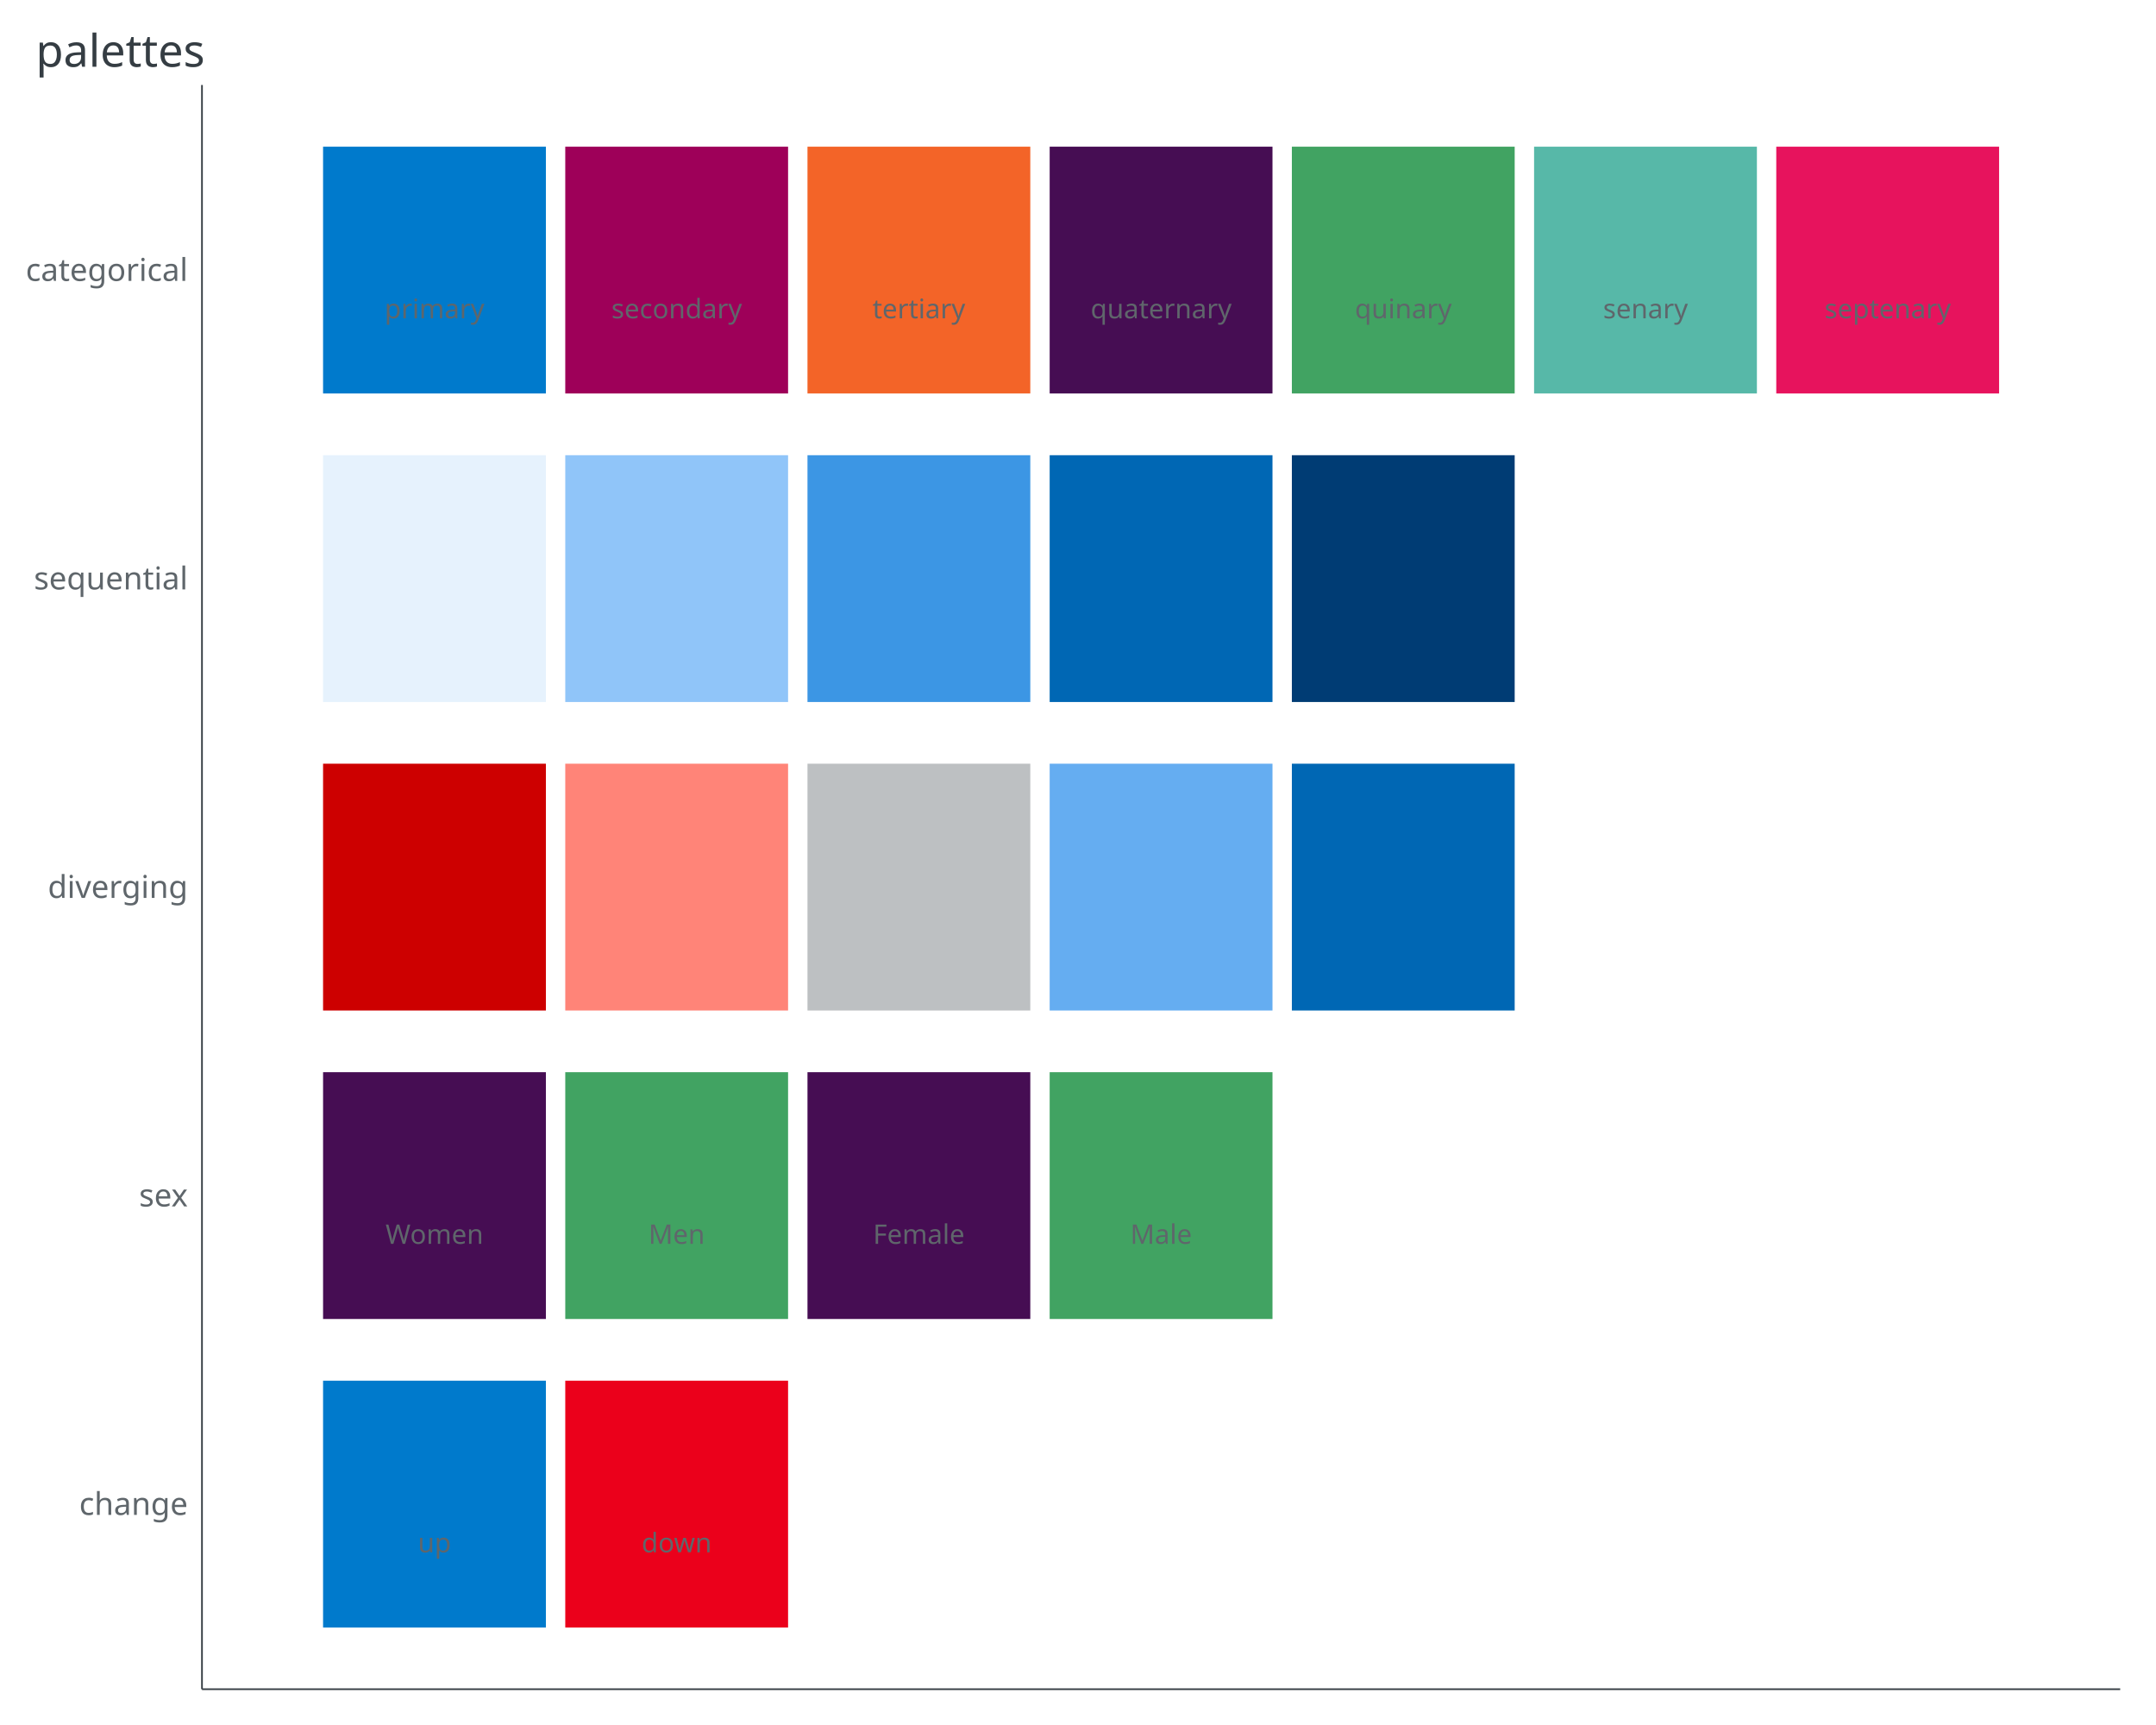
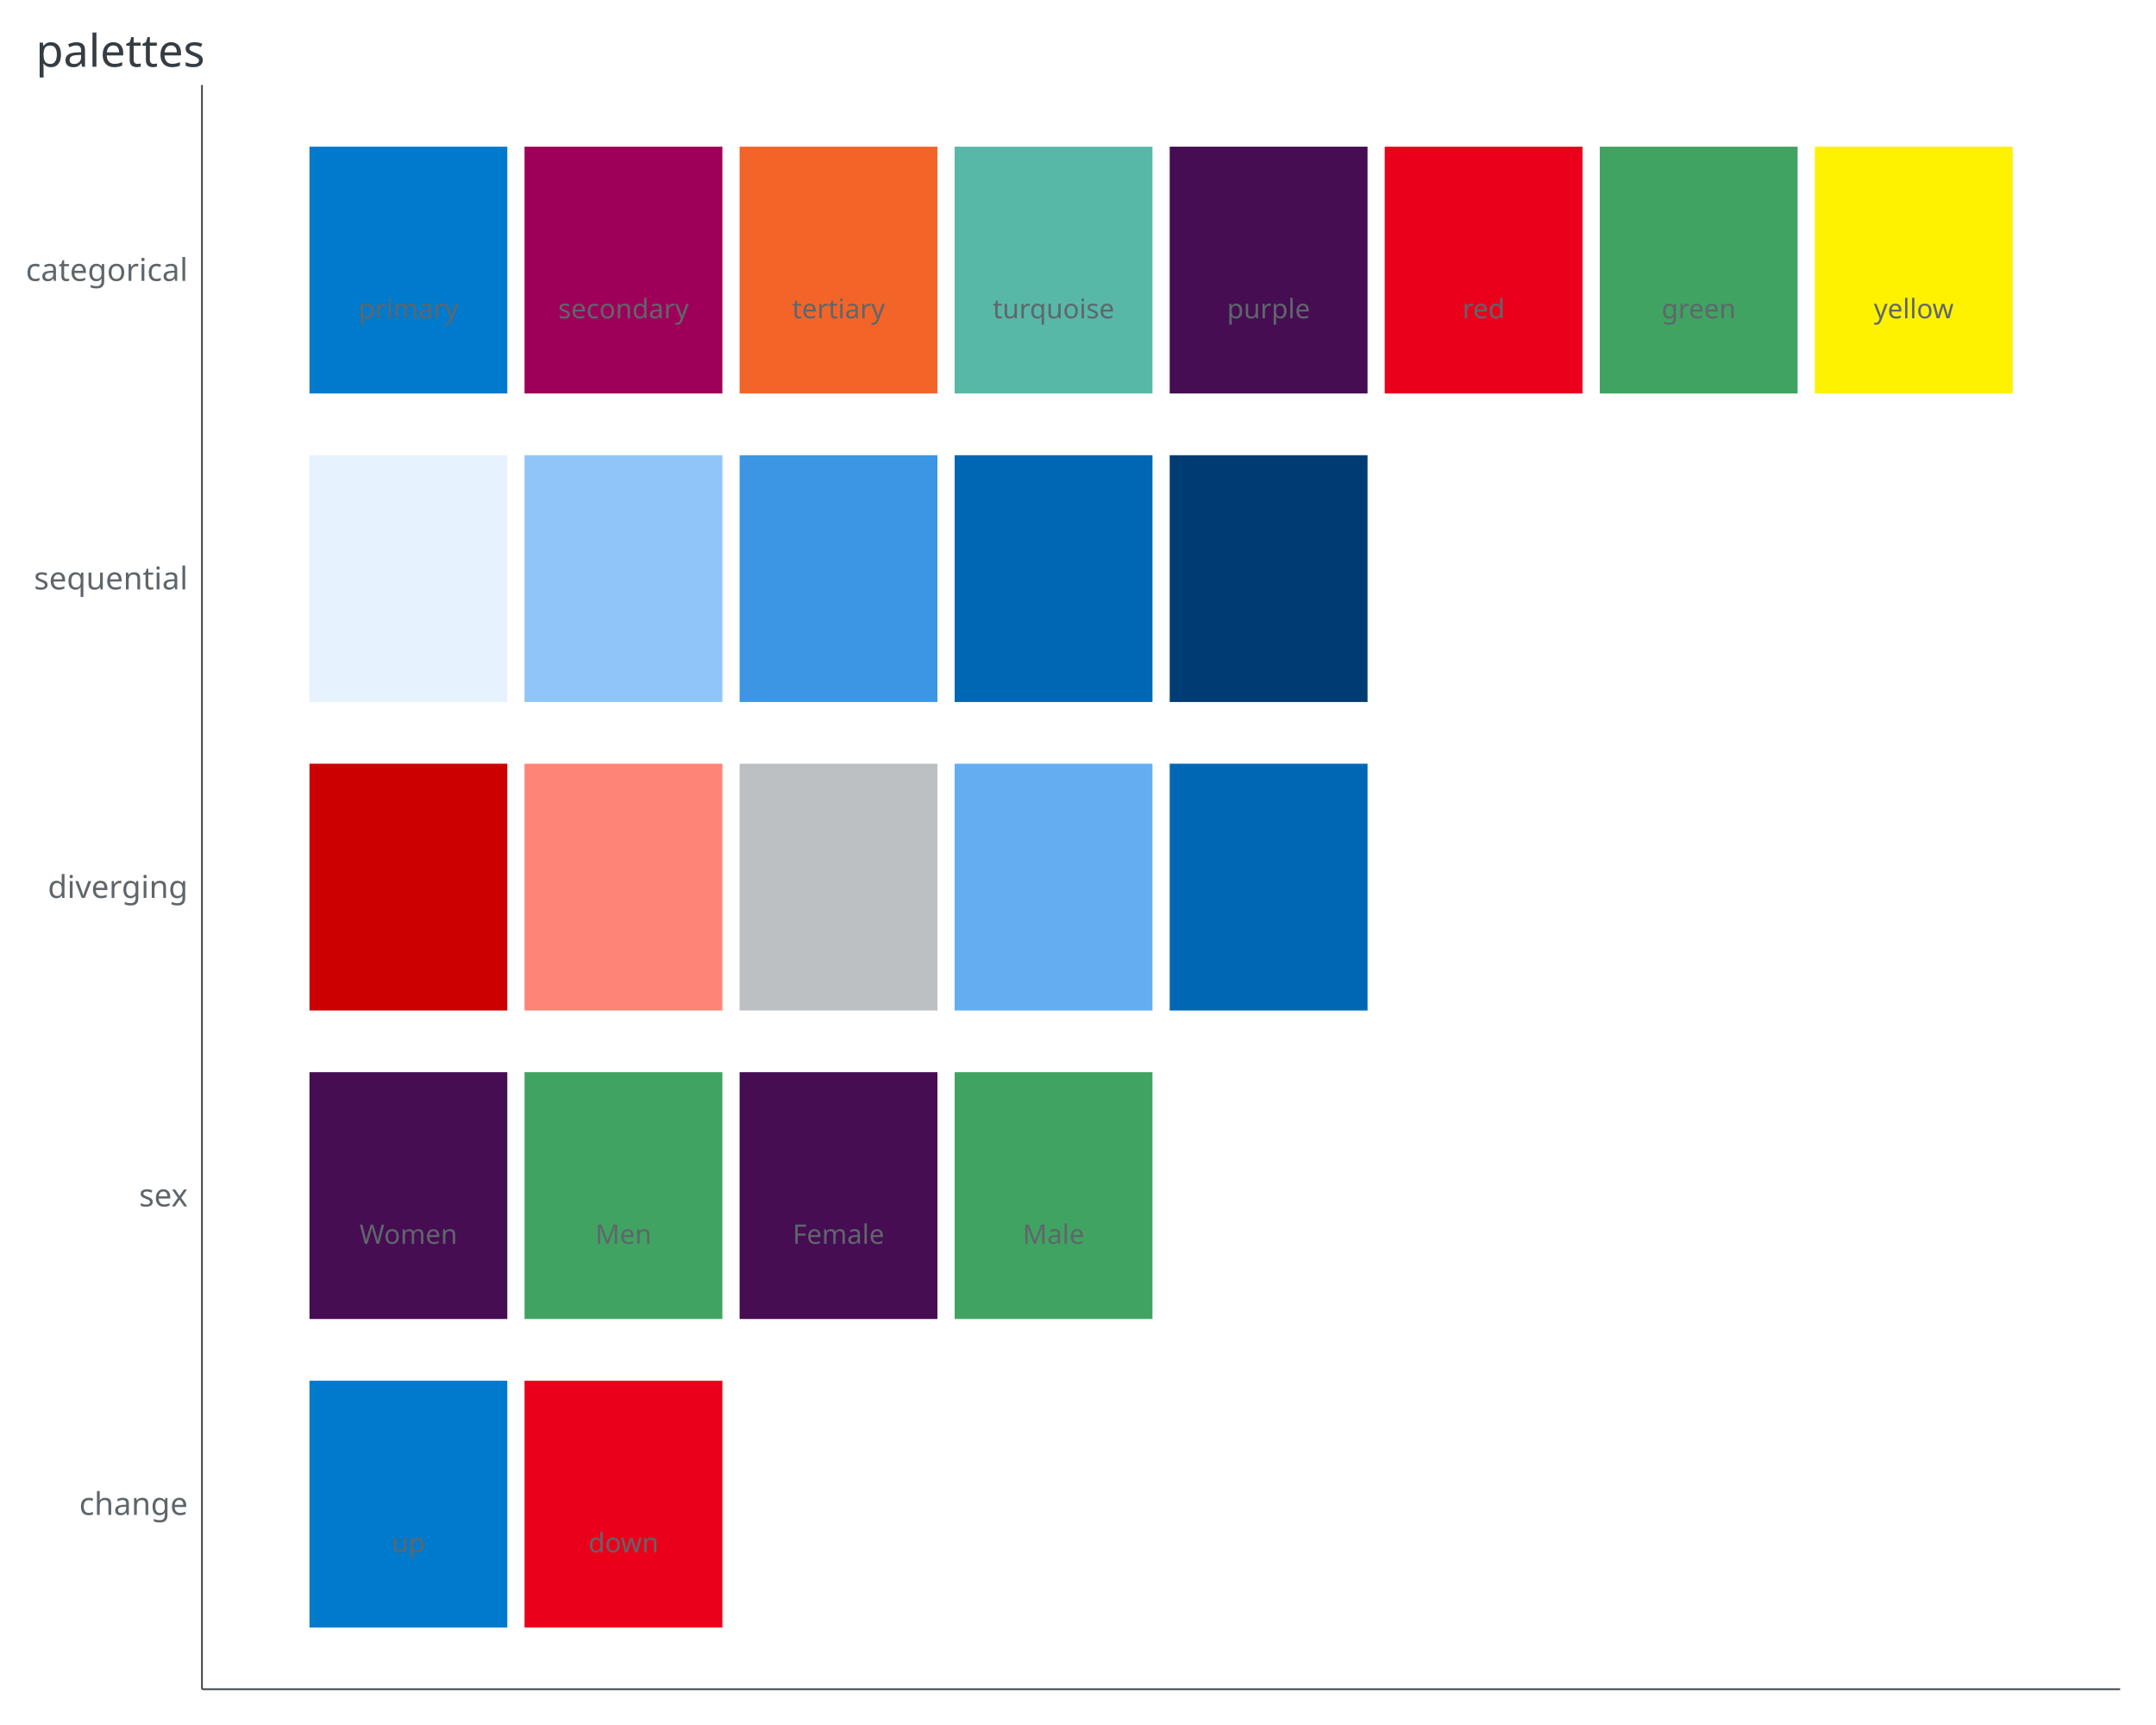
<svg xmlns="http://www.w3.org/2000/svg" class="svglite" data-engine-version="2.0" width="720.00pt" height="576.00pt" viewBox="0 0 720.00 576.00">
  <defs>
    <style type="text/css">
    .svglite line, .svglite polyline, .svglite polygon, .svglite path, .svglite rect, .svglite circle {
      fill: none;
      stroke: #000000;
      stroke-linecap: round;
      stroke-linejoin: round;
      stroke-miterlimit: 10.00;
    }
  </style>
  </defs>
  <rect width="100%" height="100%" style="stroke: none; fill: #FFFFFF;" />
  <defs>
    <clipPath id="cpMC4wMHw3MjAuMDB8MC4wMHw1NzYuMDA=">
      <rect x="0.00" y="0.00" width="720.00" height="576.00" />
    </clipPath>
  </defs>
  <g clip-path="url(#cpMC4wMHw3MjAuMDB8MC4wMHw1NzYuMDA=)">
    <rect x="0.00" y="0.00" width="720.00" height="576.00" style="stroke-width: 1.02; stroke: none; fill: #FFFFFF;" />
  </g>
  <defs>
    <clipPath id="cpNjcuNDV8NzA4LjA0fDI4LjM4fDU2NC4wNA==">
      <rect x="67.45" y="28.38" width="640.60" height="535.66" />
    </clipPath>
  </defs>
  <g clip-path="url(#cpNjcuNDV8NzA4LjA0fDI4LjM4fDU2NC4wNA==)">
    <rect x="67.45" y="28.38" width="640.60" height="535.66" style="stroke-width: 1.02; stroke: none; fill: #FFFFFF;" />
-     <rect x="107.89" y="48.98" width="74.41" height="82.41" style="stroke-width: 0.23; stroke: none; stroke-linecap: butt; stroke-linejoin: miter; fill: #007ACC;" />
-     <rect x="188.77" y="48.98" width="74.41" height="82.41" style="stroke-width: 0.23; stroke: none; stroke-linecap: butt; stroke-linejoin: miter; fill: #9E0059;" />
-     <rect x="269.66" y="48.98" width="74.41" height="82.41" style="stroke-width: 0.23; stroke: none; stroke-linecap: butt; stroke-linejoin: miter; fill: #F36428;" />
-     <rect x="350.54" y="48.98" width="74.41" height="82.41" style="stroke-width: 0.23; stroke: none; stroke-linecap: butt; stroke-linejoin: miter; fill: #460D53;" />
-     <rect x="431.42" y="48.98" width="74.41" height="82.41" style="stroke-width: 0.23; stroke: none; stroke-linecap: butt; stroke-linejoin: miter; fill: #41A362;" />
-     <rect x="512.31" y="48.98" width="74.41" height="82.41" style="stroke-width: 0.23; stroke: none; stroke-linecap: butt; stroke-linejoin: miter; fill: #57B8A8;" />
-     <rect x="593.19" y="48.98" width="74.41" height="82.41" style="stroke-width: 0.23; stroke: none; stroke-linecap: butt; stroke-linejoin: miter; fill: #E7135D;" />
-     <rect x="107.89" y="152.00" width="74.41" height="82.41" style="stroke-width: 0.23; stroke: none; stroke-linecap: butt; stroke-linejoin: miter; fill: #E6F2FD;" />
-     <rect x="188.77" y="152.00" width="74.41" height="82.41" style="stroke-width: 0.23; stroke: none; stroke-linecap: butt; stroke-linejoin: miter; fill: #90C5F9;" />
-     <rect x="269.66" y="152.00" width="74.41" height="82.41" style="stroke-width: 0.23; stroke: none; stroke-linecap: butt; stroke-linejoin: miter; fill: #3C96E4;" />
-     <rect x="350.54" y="152.00" width="74.41" height="82.41" style="stroke-width: 0.23; stroke: none; stroke-linecap: butt; stroke-linejoin: miter; fill: #0067B4;" />
-     <rect x="431.42" y="152.00" width="74.41" height="82.41" style="stroke-width: 0.23; stroke: none; stroke-linecap: butt; stroke-linejoin: miter; fill: #003C74;" />
-     <rect x="107.89" y="255.01" width="74.41" height="82.41" style="stroke-width: 0.23; stroke: none; stroke-linecap: butt; stroke-linejoin: miter; fill: #CD0000;" />
-     <rect x="188.77" y="255.01" width="74.41" height="82.41" style="stroke-width: 0.23; stroke: none; stroke-linecap: butt; stroke-linejoin: miter; fill: #FF8478;" />
-     <rect x="269.66" y="255.01" width="74.41" height="82.41" style="stroke-width: 0.23; stroke: none; stroke-linecap: butt; stroke-linejoin: miter; fill: #BDC0C2;" />
-     <rect x="350.54" y="255.01" width="74.41" height="82.41" style="stroke-width: 0.23; stroke: none; stroke-linecap: butt; stroke-linejoin: miter; fill: #65ADF1;" />
-     <rect x="431.42" y="255.01" width="74.41" height="82.41" style="stroke-width: 0.23; stroke: none; stroke-linecap: butt; stroke-linejoin: miter; fill: #0067B4;" />
-     <rect x="107.89" y="358.02" width="74.41" height="82.41" style="stroke-width: 0.23; stroke: none; stroke-linecap: butt; stroke-linejoin: miter; fill: #460D53;" />
-     <rect x="188.77" y="358.02" width="74.41" height="82.41" style="stroke-width: 0.23; stroke: none; stroke-linecap: butt; stroke-linejoin: miter; fill: #41A362;" />
-     <rect x="269.66" y="358.02" width="74.41" height="82.41" style="stroke-width: 0.23; stroke: none; stroke-linecap: butt; stroke-linejoin: miter; fill: #460D53;" />
-     <rect x="350.54" y="358.02" width="74.41" height="82.41" style="stroke-width: 0.23; stroke: none; stroke-linecap: butt; stroke-linejoin: miter; fill: #41A362;" />
-     <rect x="107.89" y="461.03" width="74.41" height="82.41" style="stroke-width: 0.23; stroke: none; stroke-linecap: butt; stroke-linejoin: miter; fill: #007ACC;" />
-     <rect x="188.77" y="461.03" width="74.41" height="82.41" style="stroke-width: 0.23; stroke: none; stroke-linecap: butt; stroke-linejoin: miter; fill: #EB001B;" />
-     <text x="145.10" y="106.29" text-anchor="middle" style="font-size: 9.00px; fill: #5F666B; font-family: sans;" textLength="30.01px" lengthAdjust="spacingAndGlyphs">primary</text>
-     <text x="225.98" y="106.29" text-anchor="middle" style="font-size: 9.00px; fill: #5F666B; font-family: sans;" textLength="41.54px" lengthAdjust="spacingAndGlyphs">secondary</text>
-     <text x="306.86" y="106.29" text-anchor="middle" style="font-size: 9.00px; fill: #5F666B; font-family: sans;" textLength="27.51px" lengthAdjust="spacingAndGlyphs">tertiary</text>
-     <text x="387.75" y="106.29" text-anchor="middle" style="font-size: 9.00px; fill: #5F666B; font-family: sans;" textLength="43.03px" lengthAdjust="spacingAndGlyphs">quaternary</text>
-     <text x="468.63" y="106.29" text-anchor="middle" style="font-size: 9.00px; fill: #5F666B; font-family: sans;" textLength="29.52px" lengthAdjust="spacingAndGlyphs">quinary</text>
-     <text x="549.51" y="106.29" text-anchor="middle" style="font-size: 9.00px; fill: #5F666B; font-family: sans;" textLength="27.02px" lengthAdjust="spacingAndGlyphs">senary</text>
-     <text x="630.40" y="106.29" text-anchor="middle" style="font-size: 9.00px; fill: #5F666B; font-family: sans;" textLength="39.53px" lengthAdjust="spacingAndGlyphs">septenary</text>
-     <text x="145.10" y="415.33" text-anchor="middle" style="font-size: 9.00px; fill: #5F666B; font-family: sans;" textLength="31.01px" lengthAdjust="spacingAndGlyphs">Women</text>
-     <text x="225.98" y="415.33" text-anchor="middle" style="font-size: 9.00px; fill: #5F666B; font-family: sans;" textLength="17.51px" lengthAdjust="spacingAndGlyphs">Men</text>
-     <text x="306.86" y="415.33" text-anchor="middle" style="font-size: 9.00px; fill: #5F666B; font-family: sans;" textLength="30.01px" lengthAdjust="spacingAndGlyphs">Female</text>
-     <text x="387.75" y="415.33" text-anchor="middle" style="font-size: 9.00px; fill: #5F666B; font-family: sans;" textLength="19.51px" lengthAdjust="spacingAndGlyphs">Male</text>
-     <text x="145.10" y="518.34" text-anchor="middle" style="font-size: 9.00px; fill: #5F666B; font-family: sans;" textLength="10.01px" lengthAdjust="spacingAndGlyphs">up</text>
-     <text x="225.98" y="518.34" text-anchor="middle" style="font-size: 9.00px; fill: #5F666B; font-family: sans;" textLength="21.52px" lengthAdjust="spacingAndGlyphs">down</text>
+     <rect x="103.35" y="48.98" width="66.07" height="82.41" style="stroke-width: 0.23; stroke: none; stroke-linecap: butt; stroke-linejoin: miter; fill: #007ACC;" />
+     <rect x="175.17" y="48.98" width="66.07" height="82.41" style="stroke-width: 0.23; stroke: none; stroke-linecap: butt; stroke-linejoin: miter; fill: #9E0059;" />
+     <rect x="246.99" y="48.98" width="66.07" height="82.41" style="stroke-width: 0.23; stroke: none; stroke-linecap: butt; stroke-linejoin: miter; fill: #F36428;" />
+     <rect x="318.80" y="48.98" width="66.07" height="82.41" style="stroke-width: 0.23; stroke: none; stroke-linecap: butt; stroke-linejoin: miter; fill: #57B8A8;" />
+     <rect x="390.62" y="48.98" width="66.07" height="82.41" style="stroke-width: 0.23; stroke: none; stroke-linecap: butt; stroke-linejoin: miter; fill: #460D53;" />
+     <rect x="462.43" y="48.98" width="66.07" height="82.41" style="stroke-width: 0.23; stroke: none; stroke-linecap: butt; stroke-linejoin: miter; fill: #EB001B;" />
+     <rect x="534.25" y="48.98" width="66.07" height="82.41" style="stroke-width: 0.23; stroke: none; stroke-linecap: butt; stroke-linejoin: miter; fill: #41A362;" />
+     <rect x="606.07" y="48.98" width="66.07" height="82.41" style="stroke-width: 0.23; stroke: none; stroke-linecap: butt; stroke-linejoin: miter; fill: #FFF200;" />
+     <rect x="103.35" y="152.00" width="66.07" height="82.41" style="stroke-width: 0.23; stroke: none; stroke-linecap: butt; stroke-linejoin: miter; fill: #E6F2FD;" />
+     <rect x="175.17" y="152.00" width="66.07" height="82.41" style="stroke-width: 0.23; stroke: none; stroke-linecap: butt; stroke-linejoin: miter; fill: #90C5F9;" />
+     <rect x="246.99" y="152.00" width="66.07" height="82.41" style="stroke-width: 0.23; stroke: none; stroke-linecap: butt; stroke-linejoin: miter; fill: #3C96E4;" />
+     <rect x="318.80" y="152.00" width="66.07" height="82.41" style="stroke-width: 0.23; stroke: none; stroke-linecap: butt; stroke-linejoin: miter; fill: #0067B4;" />
+     <rect x="390.62" y="152.00" width="66.07" height="82.41" style="stroke-width: 0.23; stroke: none; stroke-linecap: butt; stroke-linejoin: miter; fill: #003C74;" />
+     <rect x="103.35" y="255.01" width="66.07" height="82.41" style="stroke-width: 0.23; stroke: none; stroke-linecap: butt; stroke-linejoin: miter; fill: #CD0000;" />
+     <rect x="175.17" y="255.01" width="66.07" height="82.41" style="stroke-width: 0.23; stroke: none; stroke-linecap: butt; stroke-linejoin: miter; fill: #FF8478;" />
+     <rect x="246.99" y="255.01" width="66.07" height="82.41" style="stroke-width: 0.23; stroke: none; stroke-linecap: butt; stroke-linejoin: miter; fill: #BDC0C2;" />
+     <rect x="318.80" y="255.01" width="66.07" height="82.41" style="stroke-width: 0.23; stroke: none; stroke-linecap: butt; stroke-linejoin: miter; fill: #65ADF1;" />
+     <rect x="390.62" y="255.01" width="66.07" height="82.41" style="stroke-width: 0.23; stroke: none; stroke-linecap: butt; stroke-linejoin: miter; fill: #0067B4;" />
+     <rect x="103.35" y="358.02" width="66.07" height="82.41" style="stroke-width: 0.23; stroke: none; stroke-linecap: butt; stroke-linejoin: miter; fill: #460D53;" />
+     <rect x="175.17" y="358.02" width="66.07" height="82.41" style="stroke-width: 0.23; stroke: none; stroke-linecap: butt; stroke-linejoin: miter; fill: #41A362;" />
+     <rect x="246.99" y="358.02" width="66.07" height="82.41" style="stroke-width: 0.23; stroke: none; stroke-linecap: butt; stroke-linejoin: miter; fill: #460D53;" />
+     <rect x="318.80" y="358.02" width="66.07" height="82.41" style="stroke-width: 0.23; stroke: none; stroke-linecap: butt; stroke-linejoin: miter; fill: #41A362;" />
+     <rect x="103.35" y="461.03" width="66.07" height="82.41" style="stroke-width: 0.23; stroke: none; stroke-linecap: butt; stroke-linejoin: miter; fill: #007ACC;" />
+     <rect x="175.17" y="461.03" width="66.07" height="82.41" style="stroke-width: 0.23; stroke: none; stroke-linecap: butt; stroke-linejoin: miter; fill: #EB001B;" />
+     <text x="136.39" y="106.29" text-anchor="middle" style="font-size: 9.00px; fill: #5F666B; font-family: sans;" textLength="30.01px" lengthAdjust="spacingAndGlyphs">primary</text>
+     <text x="208.21" y="106.29" text-anchor="middle" style="font-size: 9.00px; fill: #5F666B; font-family: sans;" textLength="41.54px" lengthAdjust="spacingAndGlyphs">secondary</text>
+     <text x="280.02" y="106.29" text-anchor="middle" style="font-size: 9.00px; fill: #5F666B; font-family: sans;" textLength="27.51px" lengthAdjust="spacingAndGlyphs">tertiary</text>
+     <text x="351.84" y="106.29" text-anchor="middle" style="font-size: 9.00px; fill: #5F666B; font-family: sans;" textLength="37.03px" lengthAdjust="spacingAndGlyphs">turquoise</text>
+     <text x="423.65" y="106.29" text-anchor="middle" style="font-size: 9.00px; fill: #5F666B; font-family: sans;" textLength="25.02px" lengthAdjust="spacingAndGlyphs">purple</text>
+     <text x="495.47" y="106.29" text-anchor="middle" style="font-size: 9.00px; fill: #5F666B; font-family: sans;" textLength="13.01px" lengthAdjust="spacingAndGlyphs">red</text>
+     <text x="567.29" y="106.29" text-anchor="middle" style="font-size: 9.00px; fill: #5F666B; font-family: sans;" textLength="23.02px" lengthAdjust="spacingAndGlyphs">green</text>
+     <text x="639.10" y="106.29" text-anchor="middle" style="font-size: 9.00px; fill: #5F666B; font-family: sans;" textLength="25.01px" lengthAdjust="spacingAndGlyphs">yellow</text>
+     <text x="136.39" y="415.33" text-anchor="middle" style="font-size: 9.00px; fill: #5F666B; font-family: sans;" textLength="31.01px" lengthAdjust="spacingAndGlyphs">Women</text>
+     <text x="208.21" y="415.33" text-anchor="middle" style="font-size: 9.00px; fill: #5F666B; font-family: sans;" textLength="17.51px" lengthAdjust="spacingAndGlyphs">Men</text>
+     <text x="280.02" y="415.33" text-anchor="middle" style="font-size: 9.00px; fill: #5F666B; font-family: sans;" textLength="30.01px" lengthAdjust="spacingAndGlyphs">Female</text>
+     <text x="351.84" y="415.33" text-anchor="middle" style="font-size: 9.00px; fill: #5F666B; font-family: sans;" textLength="19.51px" lengthAdjust="spacingAndGlyphs">Male</text>
+     <text x="136.39" y="518.34" text-anchor="middle" style="font-size: 9.00px; fill: #5F666B; font-family: sans;" textLength="10.01px" lengthAdjust="spacingAndGlyphs">up</text>
+     <text x="208.21" y="518.34" text-anchor="middle" style="font-size: 9.00px; fill: #5F666B; font-family: sans;" textLength="21.52px" lengthAdjust="spacingAndGlyphs">down</text>
  </g>
  <g clip-path="url(#cpMC4wMHw3MjAuMDB8MC4wMHw1NzYuMDA=)">
    <polyline points="67.45,564.04 67.45,28.38 " style="stroke-width: 0.56; stroke: #353D43; stroke-linecap: butt;" />
    <text x="62.74" y="505.85" text-anchor="end" style="font-size: 10.50px; fill: #5F666B; font-family: sans;" textLength="34.45px" lengthAdjust="spacingAndGlyphs">change</text>
    <text x="62.74" y="402.84" text-anchor="end" style="font-size: 10.50px; fill: #5F666B; font-family: sans;" textLength="16.35px" lengthAdjust="spacingAndGlyphs">sex</text>
    <text x="62.74" y="299.83" text-anchor="end" style="font-size: 10.50px; fill: #5F666B; font-family: sans;" textLength="42.61px" lengthAdjust="spacingAndGlyphs">diverging</text>
    <text x="62.74" y="196.81" text-anchor="end" style="font-size: 10.50px; fill: #5F666B; font-family: sans;" textLength="47.87px" lengthAdjust="spacingAndGlyphs">sequential</text>
    <text x="62.74" y="93.80" text-anchor="end" style="font-size: 10.50px; fill: #5F666B; font-family: sans;" textLength="50.78px" lengthAdjust="spacingAndGlyphs">categorical</text>
    <polyline points="67.45,564.04 708.04,564.04 " style="stroke-width: 0.56; stroke: #353D43; stroke-linecap: butt;" />
    <text x="11.96" y="22.28" style="font-size: 15.00px; fill: #353D43; font-family: sans;" textLength="52.54px" lengthAdjust="spacingAndGlyphs">palettes</text>
  </g>
</svg>
